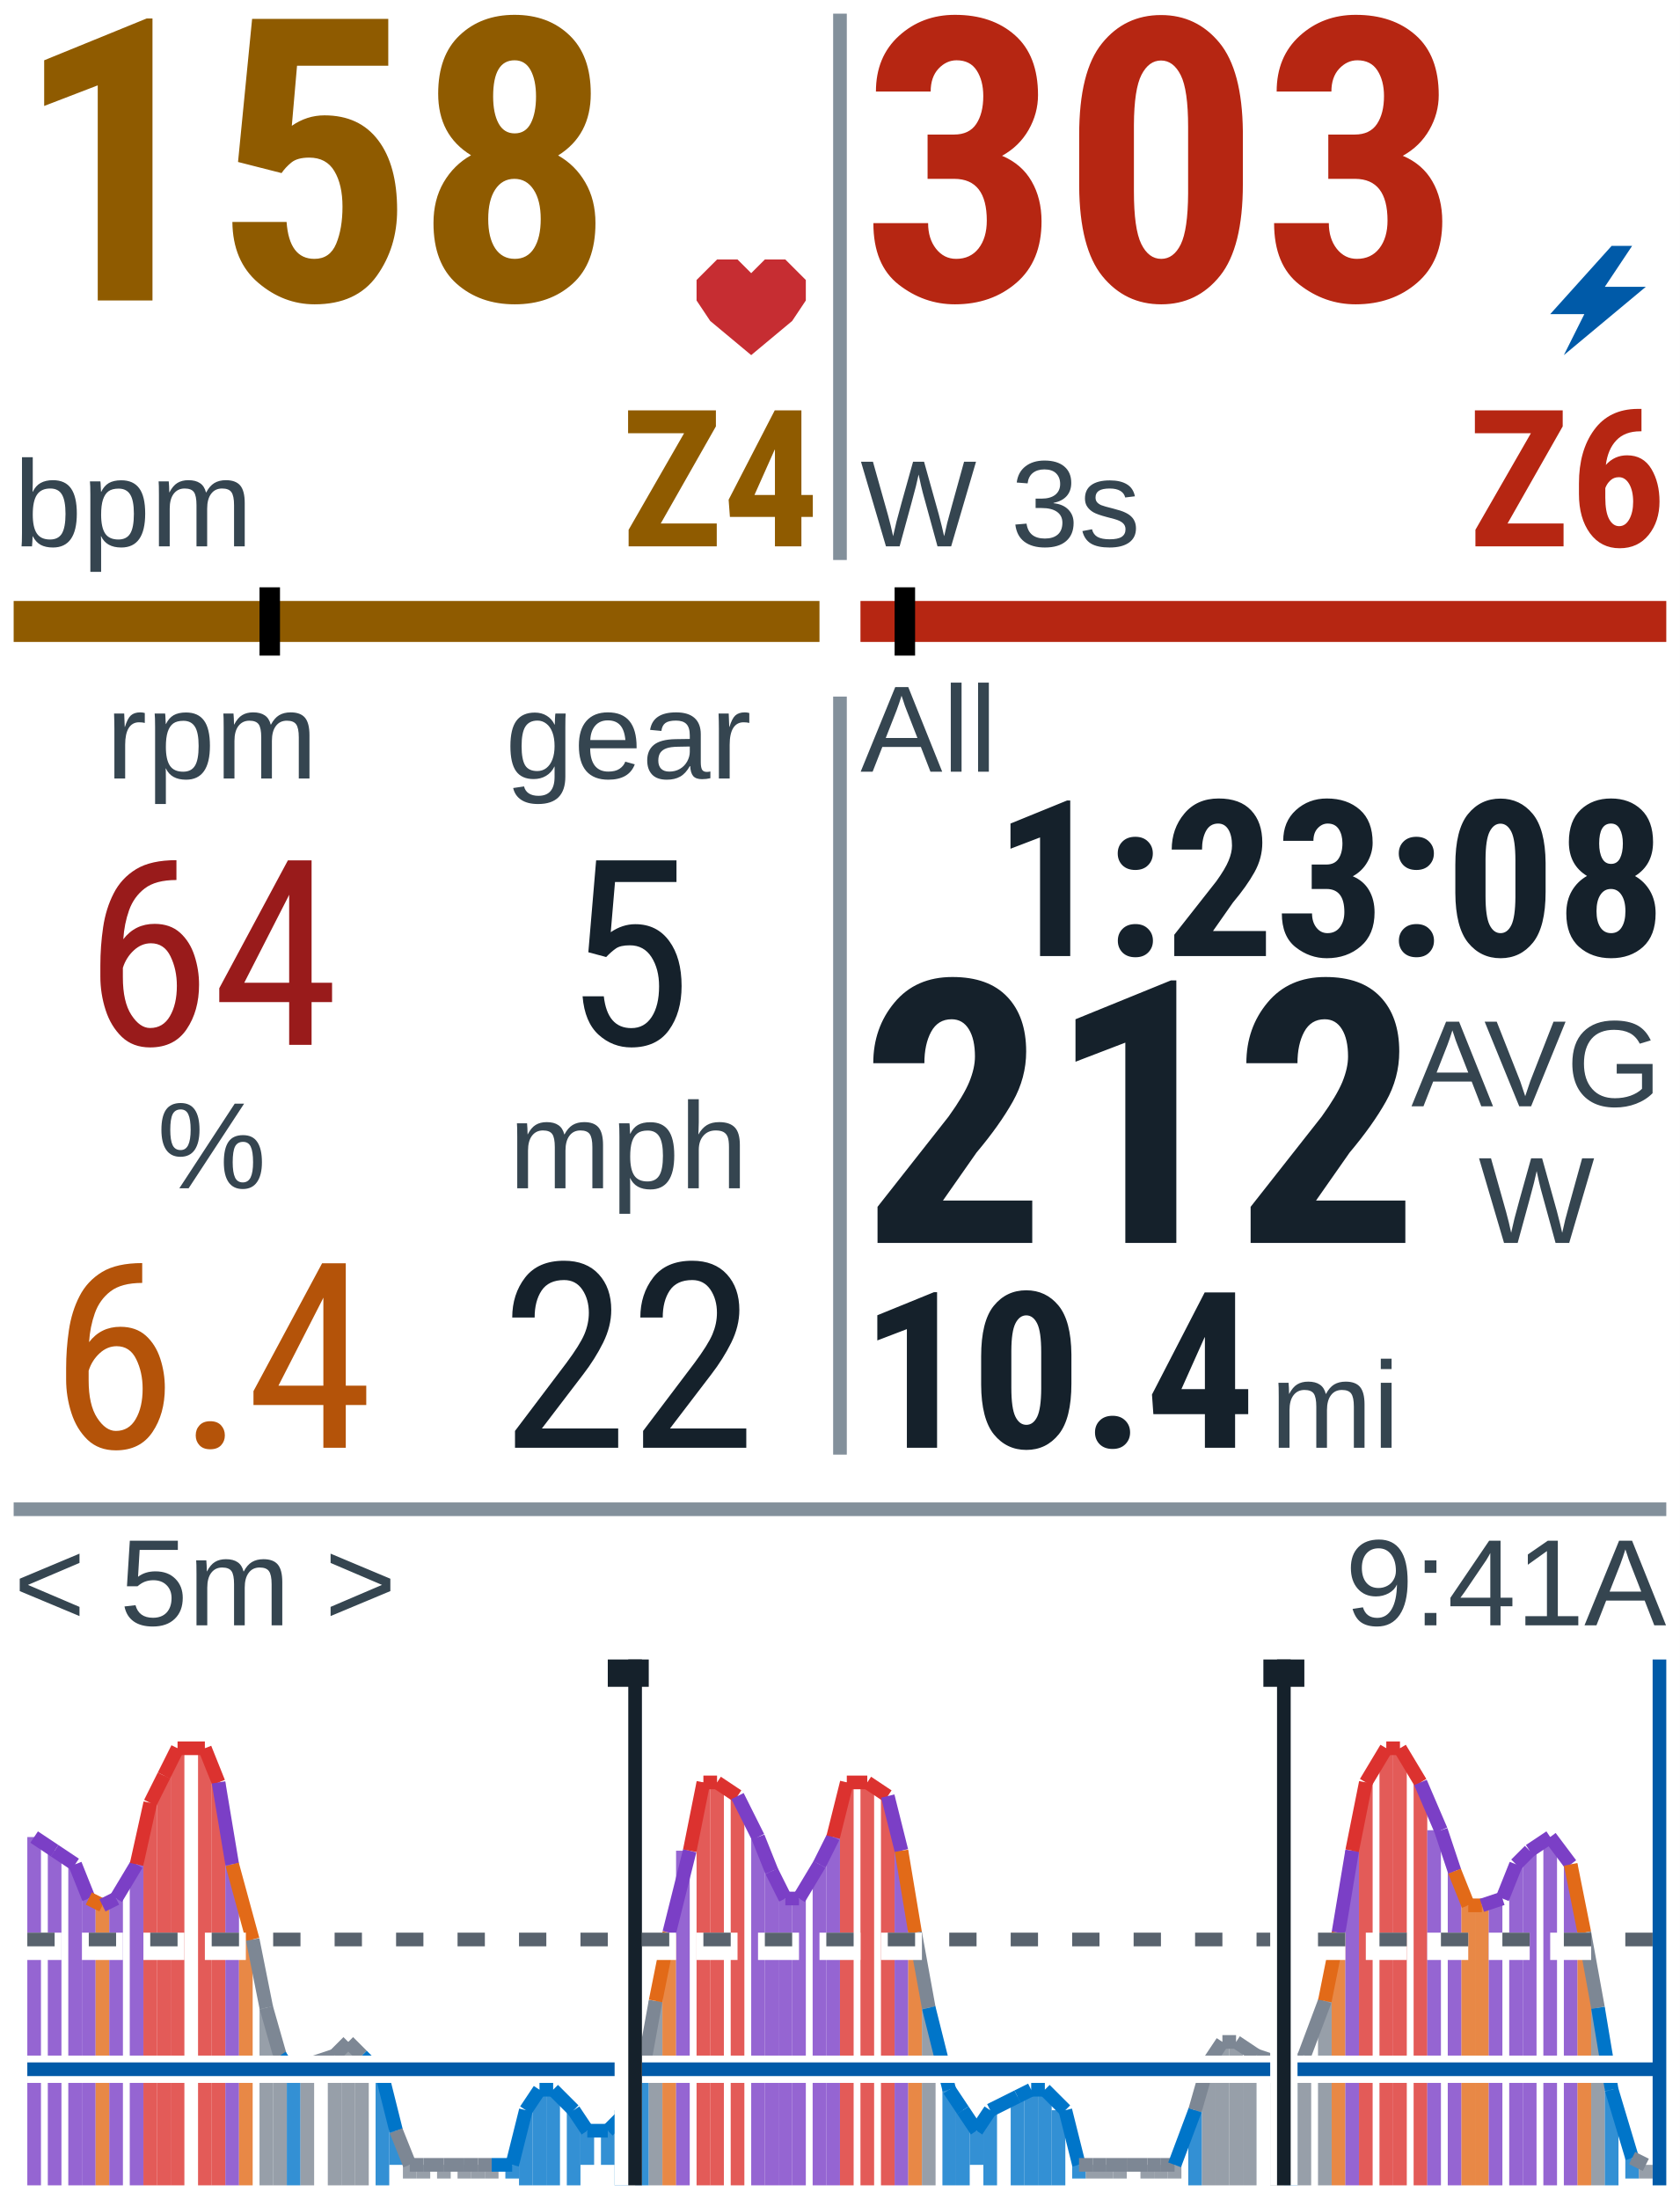
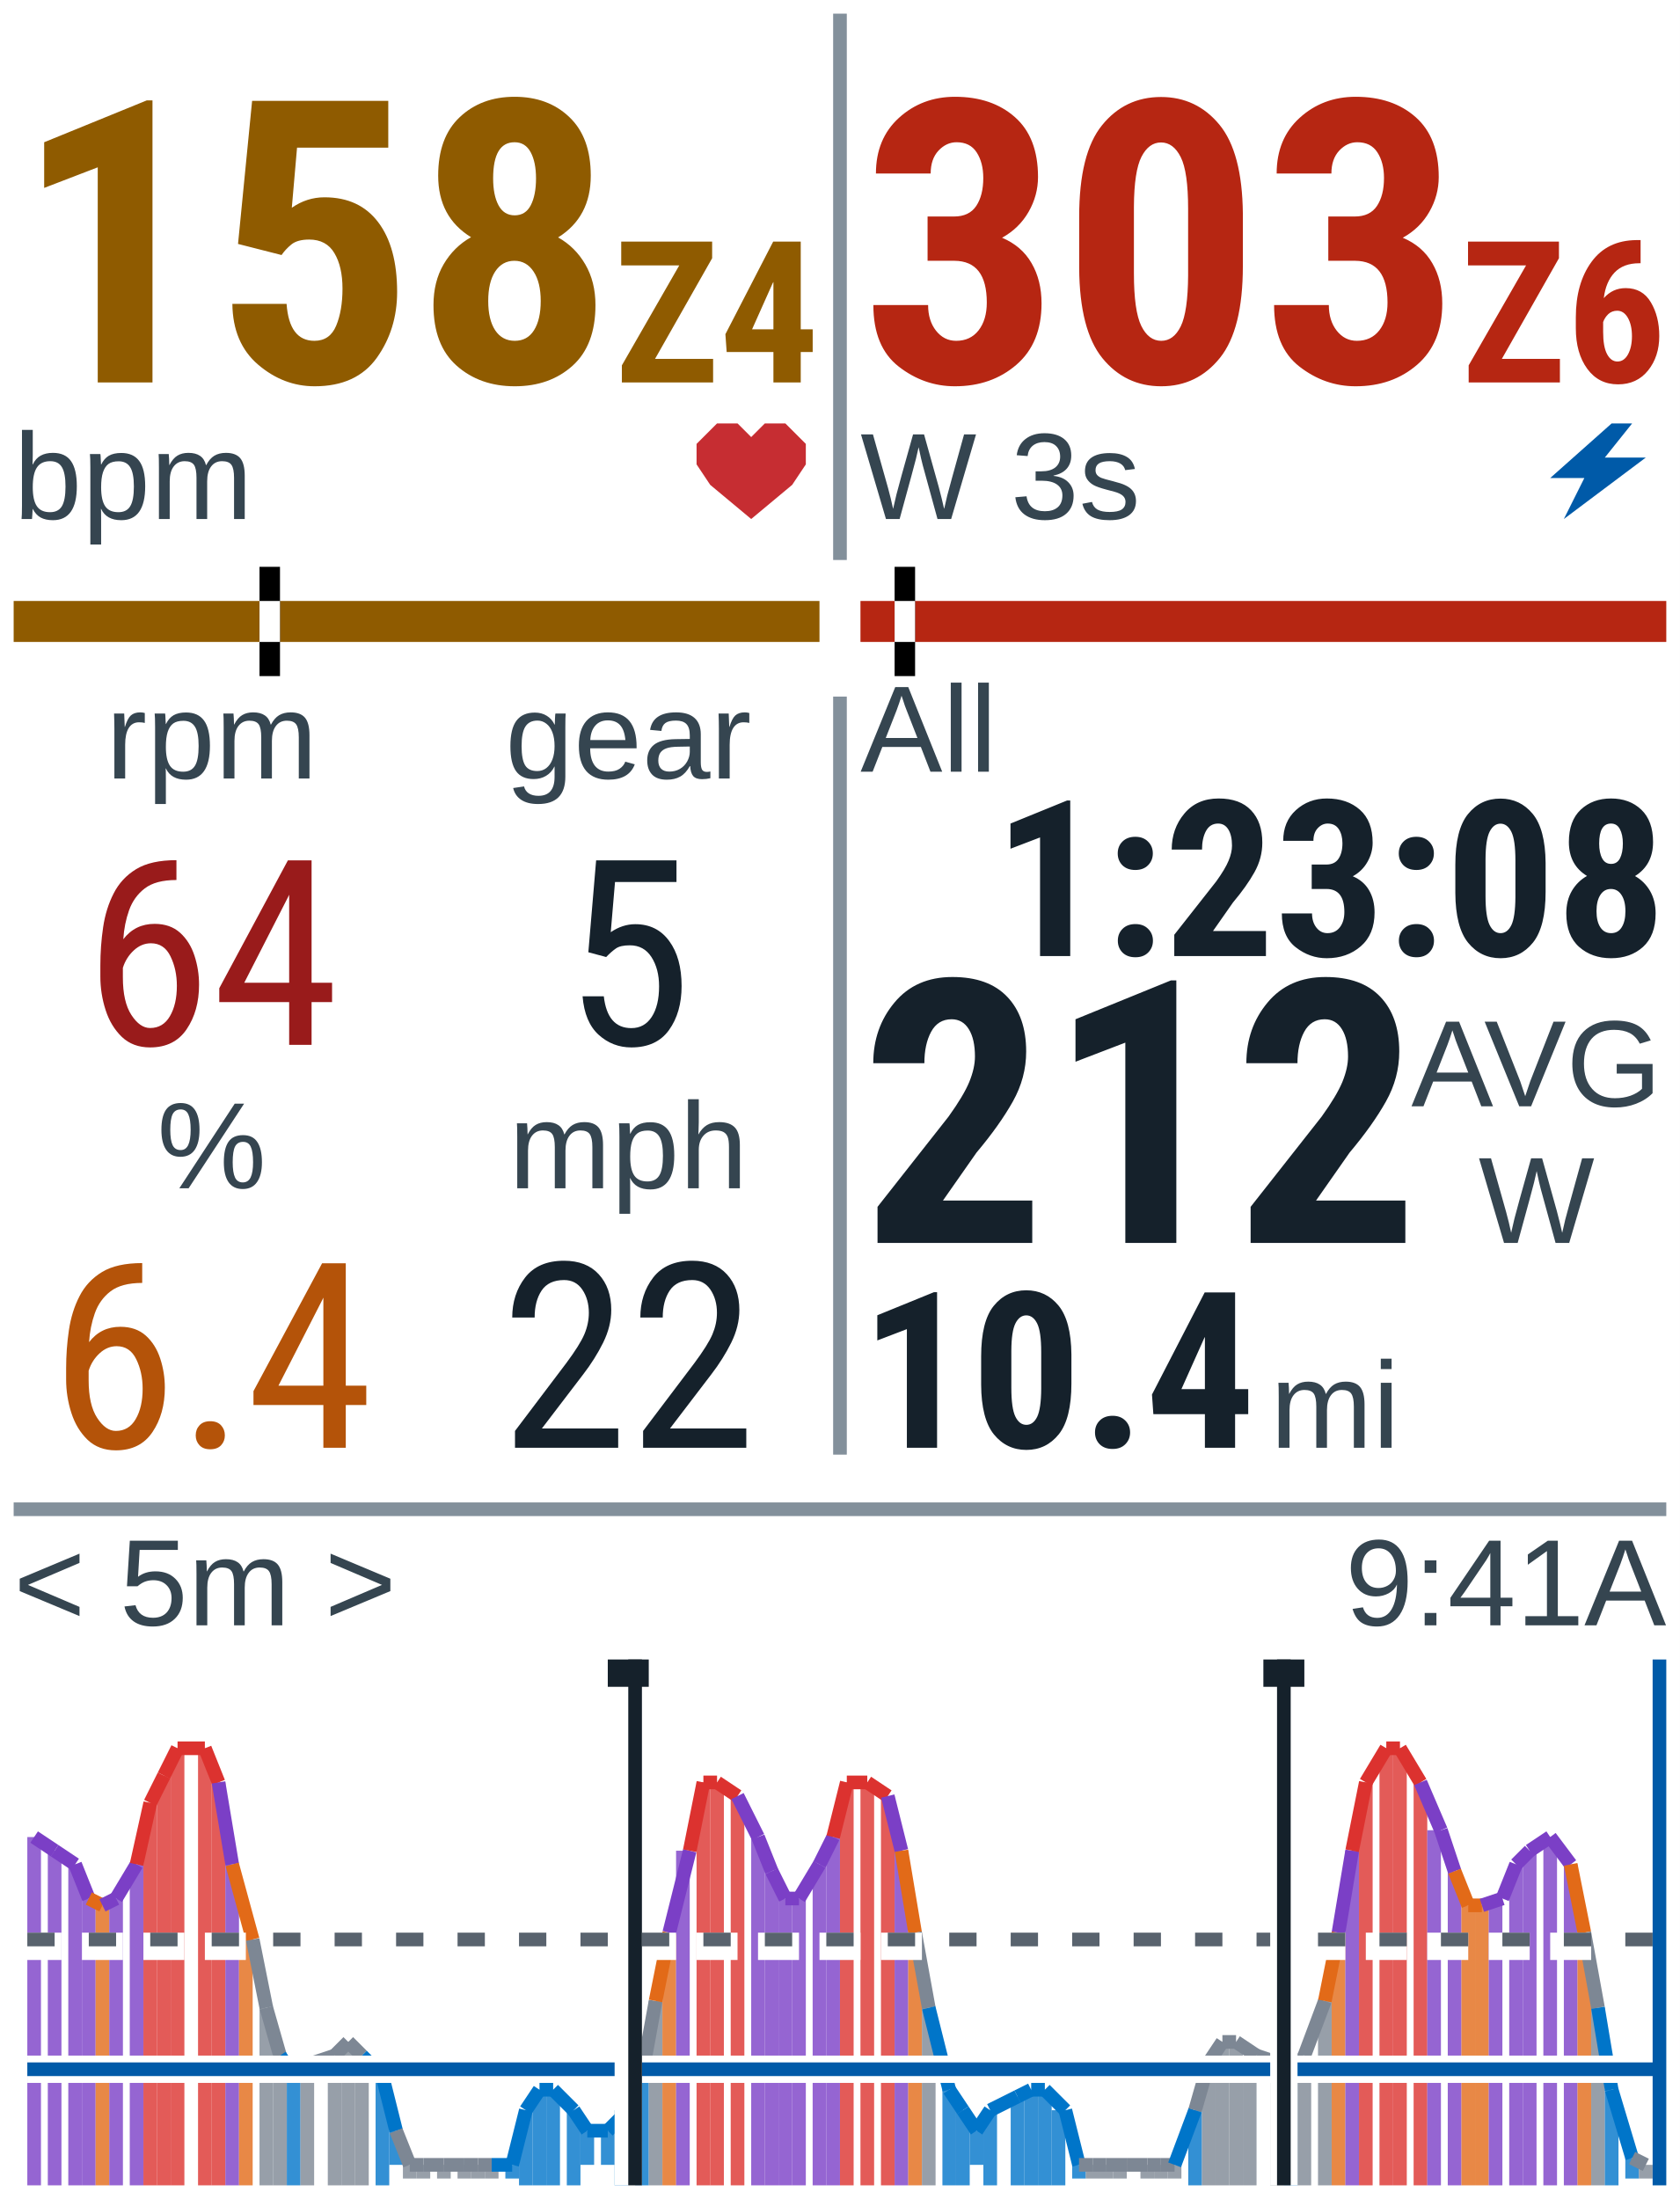
<svg xmlns="http://www.w3.org/2000/svg" width="246" height="322" viewBox="0 0 246 322" shape-rendering="geometricPrecision" text-rendering="geometricPrecision" role="img" aria-labelledby="title desc">
  <rect width="246" height="322" fill="white" />
  <rect x="122" y="2" width="2" height="80" fill="#83909B" />
-   <text x="2" y="44" font-family="'Roboto Condensed', Arial, sans-serif" font-size="58" font-weight="bold" text-anchor="start" fill="#8F5B00">158</text>
-   <text x="2" y="80" font-family="'DejaVu Sans Medium Condensed B', Arial, sans-serif" font-size="18" font-weight="normal" text-anchor="start" fill="#354550">bpm</text>
-   <text x="120" y="80" font-family="'Roboto Condensed', Arial, sans-serif" font-size="28" font-weight="bold" text-anchor="end" fill="#8F5B00">Z4</text>
+   <text x="2" y="56" font-family="'Roboto Condensed', Arial, sans-serif" font-size="58" font-weight="bold" text-anchor="start" fill="#8F5B00">158</text>
+   <text x="2" y="76" font-family="'DejaVu Sans Medium Condensed B', Arial, sans-serif" font-size="18" font-weight="normal" text-anchor="start" fill="#354550">bpm</text>
+   <text x="120" y="56" font-family="'Roboto Condensed', Arial, sans-serif" font-size="29" font-weight="bold" text-anchor="end" fill="#8F5B00">Z4</text>
  <rect x="2" y="88" width="118" height="6" fill="#8F5B00" />
-   <rect x="38" y="86" width="3" height="10" fill="#000000" id="heart-zone-position" />
-   <text x="126" y="44" font-family="'Roboto Condensed', Arial, sans-serif" font-size="58" font-weight="bold" text-anchor="start" fill="#B62612" data-power-group="z6-z7" id="live-power-value">303</text>
-   <text x="126" y="80" font-family="'DejaVu Sans Medium Condensed B', Arial, sans-serif" font-size="18" font-weight="normal" text-anchor="start" fill="#354550" data-metric="live-power-average-window-label" id="live-power-unit">W 3s</text>
-   <text x="244" y="80" font-family="'Roboto Condensed', Arial, sans-serif" font-size="28" font-weight="bold" text-anchor="end" fill="#B62612" data-power-group="z6-z7" id="live-power-zone">Z6</text>
+   <rect x="38" y="83" width="3" height="16" fill="#000000" id="heart-zone-position" />
+   <rect x="38" y="88" width="3" height="6" fill="white" id="heart-zone-position-inverse" />
+   <text x="126" y="56" font-family="'Roboto Condensed', Arial, sans-serif" font-size="58" font-weight="bold" text-anchor="start" fill="#B62612" data-power-group="z6-z7" id="live-power-value">303</text>
+   <text x="126" y="76" font-family="'DejaVu Sans Medium Condensed B', Arial, sans-serif" font-size="18" font-weight="normal" text-anchor="start" fill="#354550" data-metric="live-power-average-window-label" id="live-power-unit">W 3s</text>
+   <text x="244" y="56" font-family="'Roboto Condensed', Arial, sans-serif" font-size="29" font-weight="bold" text-anchor="end" fill="#B62612" data-power-group="z6-z7" id="live-power-zone">Z6</text>
  <rect x="126" y="88" width="118" height="6" fill="#B62612" data-power-group="z6-z7" id="live-power-bar" />
-   <rect x="131" y="86" width="3" height="10" fill="#000000" id="power-zone-position" />
+   <rect x="131" y="83" width="3" height="16" fill="#000000" id="power-zone-position" />
+   <rect x="131" y="88" width="3" height="6" fill="white" id="power-zone-position-inverse" />
  <text x="31" y="153" font-family="'Roboto Condensed', Arial, sans-serif" font-size="38" font-weight="400" text-anchor="middle" fill="#991B1B" data-metric="current-cadence" data-color-rule="lt70-deep-red;gt100-deep-purple;otherwise-neutral">64</text>
  <rect x="122" y="102" width="2" height="111" fill="#83909B" />
  <text x="126" y="113" font-family="'DejaVu Sans Medium Condensed B', Arial, sans-serif" font-size="18" font-weight="normal" text-anchor="start" fill="#354550" id="stats-title">All</text>
  <text x="244" y="140" font-family="'Roboto Condensed', Arial, sans-serif" font-size="32" font-weight="bold" text-anchor="end" fill="#15212B" id="stats-time">1:23:08</text>
  <text x="126" y="182" font-family="'Roboto Condensed', Arial, sans-serif" font-size="54" font-weight="bold" text-anchor="start" fill="#15212B" data-metric="current-lap-average-power" id="stats-power">212</text>
  <rect x="2" y="220" width="242" height="2" fill="#83909B" />
-   <polygon points="110,40 108,38 105,38 102,41 102,44 104,47 110,52 116,47 118,44 118,41 115,38 112,38" fill="#C62D32" />
-   <polygon points="236,36 227,46 232,46 229,52 241,42 235,42 239,36" fill="#005AA8" />
+   <polygon points="110,64 108,62 105,62 102,65 102,68 104,71 110,76 116,71 118,68 118,65 115,62 112,62" fill="#C62D32" />
+   <polygon points="236,62 227,70 232,70 229,76 241,67 235,67 239,62" fill="#005AA8" />
  <text x="92" y="153" font-family="'Roboto Condensed', Arial, sans-serif" font-size="38" font-weight="400" text-anchor="middle" fill="#15212B" data-metric="rear-gear-index">5</text>
  <text x="92" y="174" font-size="18" font-family="'DejaVu Sans Medium Condensed B', Arial, sans-serif" text-anchor="middle" fill="#354550" font-weight="normal">mph</text>
  <text x="92" y="212" font-size="38" font-family="'Roboto Condensed', Arial, sans-serif" text-anchor="middle" fill="#15212B" font-weight="400" data-metric="current-speed-mph">22</text>
  <text x="126" y="212" font-family="'Roboto Condensed', Arial, sans-serif" font-size="32" text-anchor="start" fill="#15212B" font-weight="bold" data-metric="current-lap-distance" id="stats-distance">10.4</text>
  <text x="232" y="238" font-family="'DejaVu Sans Medium Condensed B', Arial, sans-serif" font-size="18" text-anchor="end" fill="#354550" data-metric="local-clock" font-weight="normal">9:41</text>
  <text x="31" y="212" font-family="'Roboto Condensed', Arial, sans-serif" font-size="38" text-anchor="middle" fill="#B45309" data-metric="current-estimated-grade" font-weight="400" data-color-rule="gt15-deep-purple;gt10-deep-red;gt5-orange;otherwise-neutral">6.4</text>
  <text x="2" y="238" font-family="'DejaVu Sans Medium Condensed B', Arial, sans-serif" font-size="18" text-anchor="start" fill="#354550" data-metric="history-window" font-weight="normal" id="chart-range">&lt; 5m &gt;</text>
  <text x="244" y="238" font-family="'DejaVu Sans Medium Condensed B', Arial, sans-serif" font-size="18" text-anchor="end" fill="#354550" data-metric="clock-half-day" data-am-label="A" data-pm-label="B" font-weight="normal">A</text>
  <text x="225" y="162" font-family="'DejaVu Sans Medium Condensed B', Arial, sans-serif" font-size="18" text-anchor="middle" fill="#354550" font-weight="normal">AVG</text>
  <text x="225" y="182" font-family="'DejaVu Sans Medium Condensed B', Arial, sans-serif" font-size="18" text-anchor="middle" fill="#354550" font-weight="normal">W</text>
  <text x="31" y="114" font-family="'DejaVu Sans Medium Condensed B', Arial, sans-serif" font-size="18" text-anchor="middle" fill="#354550" font-weight="normal">rpm</text>
  <text x="92" y="114" font-family="'DejaVu Sans Medium Condensed B', Arial, sans-serif" font-size="18" text-anchor="middle" fill="#354550" font-weight="normal">gear</text>
  <text x="31" y="174" font-family="'DejaVu Sans Medium Condensed B', Arial, sans-serif" font-size="18" text-anchor="middle" fill="#354550" font-weight="normal">%</text>
  <rect x="4" y="269" width="2" height="51" fill="#7B3FC6" fill-opacity="0.80" data-zone="Z5" data-display-group="z5" data-watts="293.568" />
  <rect x="7" y="271" width="2" height="49" fill="#7B3FC6" fill-opacity="0.80" data-zone="Z5" data-display-group="z5" data-watts="290.336" />
  <polyline points="5,269 8,271" fill="none" stroke="#7B3FC6" stroke-width="2" stroke-opacity="1" data-zone="Z5" data-display-group="z5" />
  <rect x="10" y="273" width="2" height="47" fill="#7B3FC6" fill-opacity="0.80" data-zone="Z5" data-display-group="z5" data-watts="278.505" />
  <polyline points="8,271 11,273" fill="none" stroke="#7B3FC6" stroke-width="2" stroke-opacity="1" data-zone="Z5" data-display-group="z5" />
  <rect x="12" y="278" width="2" height="42" fill="#7B3FC6" fill-opacity="0.80" data-zone="Z5" data-display-group="z5" data-watts="265.717" />
  <polyline points="11,273 13,278" fill="none" stroke="#7B3FC6" stroke-width="2" stroke-opacity="1" data-zone="Z5" data-display-group="z5" />
  <rect x="14" y="279" width="2" height="41" fill="#E26A18" fill-opacity="0.80" data-zone="Z4" data-display-group="threshold" data-watts="259.378" />
  <polyline points="13,278 15,279" fill="none" stroke="#E26A18" stroke-width="2" stroke-opacity="1" data-zone="Z4" data-display-group="threshold" />
  <rect x="16" y="278" width="2" height="42" fill="#7B3FC6" fill-opacity="0.80" data-zone="Z5" data-display-group="z5" data-watts="263.996" />
  <polyline points="15,279 17,278" fill="none" stroke="#7B3FC6" stroke-width="2" stroke-opacity="1" data-zone="Z5" data-display-group="z5" />
  <rect x="19" y="273" width="2" height="47" fill="#7B3FC6" fill-opacity="0.80" data-zone="Z5" data-display-group="z5" data-watts="279.550" />
  <polyline points="17,278 20,273" fill="none" stroke="#7B3FC6" stroke-width="2" stroke-opacity="1" data-zone="Z5" data-display-group="z5" />
  <rect x="21" y="264" width="2" height="56" fill="#DC322F" fill-opacity="0.80" data-zone="Z6" data-display-group="z6-z7" data-watts="301.458" />
  <polyline points="20,273 22,264" fill="none" stroke="#DC322F" stroke-width="2" stroke-opacity="1" data-zone="Z6" data-display-group="z6-z7" />
  <rect x="23" y="260" width="2" height="60" fill="#DC322F" fill-opacity="0.80" data-zone="Z6" data-display-group="z6-z7" data-watts="322.154" />
  <polyline points="22,264 24,260" fill="none" stroke="#DC322F" stroke-width="2" stroke-opacity="1" data-zone="Z6" data-display-group="z6-z7" />
  <rect x="25" y="256" width="2" height="64" fill="#DC322F" fill-opacity="0.80" data-zone="Z6" data-display-group="z6-z7" data-watts="333.732" />
  <polyline points="24,260 26,256" fill="none" stroke="#DC322F" stroke-width="2" stroke-opacity="1" data-zone="Z6" data-display-group="z6-z7" />
  <rect x="29" y="256" width="2" height="64" fill="#DC322F" fill-opacity="0.80" data-zone="Z6" data-display-group="z6-z7" data-watts="330.724" />
  <polyline points="26,256 30,256" fill="none" stroke="#DC322F" stroke-width="2" stroke-opacity="1" data-zone="Z6" data-display-group="z6-z7" />
  <rect x="31" y="261" width="2" height="59" fill="#DC322F" fill-opacity="0.80" data-zone="Z6" data-display-group="z6-z7" data-watts="312.043" />
  <polyline points="30,256 32,261" fill="none" stroke="#DC322F" stroke-width="2" stroke-opacity="1" data-zone="Z6" data-display-group="z6-z7" />
  <rect x="33" y="273" width="2" height="47" fill="#7B3FC6" fill-opacity="0.80" data-zone="Z5" data-display-group="z5" data-watts="281.419" />
  <polyline points="32,261 34,273" fill="none" stroke="#7B3FC6" stroke-width="2" stroke-opacity="1" data-zone="Z5" data-display-group="z5" />
  <rect x="35" y="284" width="2" height="36" fill="#E26A18" fill-opacity="0.80" data-zone="Z4" data-display-group="threshold" data-watts="246.164" />
  <polyline points="34,273 37,284" fill="none" stroke="#E26A18" stroke-width="2" stroke-opacity="1" data-zone="Z4" data-display-group="threshold" />
  <rect x="38" y="294" width="2" height="26" fill="#7D8794" fill-opacity="0.80" data-zone="Z3" data-display-group="neutral" data-watts="214.702" />
  <polyline points="37,284 39,294" fill="none" stroke="#7D8794" stroke-width="2" stroke-opacity="1" data-zone="Z3" data-display-group="neutral" />
  <rect x="40" y="301" width="2" height="19" fill="#7D8794" fill-opacity="0.80" data-zone="Z3" data-display-group="neutral" data-watts="193.724" />
  <polyline points="39,294 41,301" fill="none" stroke="#7D8794" stroke-width="2" stroke-opacity="1" data-zone="Z3" data-display-group="neutral" />
  <rect x="42" y="304" width="2" height="16" fill="#0075C9" fill-opacity="0.80" data-zone="Z2" data-display-group="endurance" data-watts="185.957" />
  <polyline points="41,301 43,304" fill="none" stroke="#0075C9" stroke-width="2" stroke-opacity="1" data-zone="Z2" data-display-group="endurance" />
  <rect x="44" y="302" width="2" height="18" fill="#7D8794" fill-opacity="0.80" data-zone="Z3" data-display-group="neutral" data-watts="189.324" />
  <polyline points="43,304 46,302" fill="none" stroke="#7D8794" stroke-width="2" stroke-opacity="1" data-zone="Z3" data-display-group="neutral" />
  <rect x="48" y="301" width="2" height="19" fill="#7D8794" fill-opacity="0.80" data-zone="Z3" data-display-group="neutral" data-watts="197.793" />
  <polyline points="46,302 49,301" fill="none" stroke="#7D8794" stroke-width="2" stroke-opacity="1" data-zone="Z3" data-display-group="neutral" />
  <rect x="50" y="299" width="2" height="21" fill="#7D8794" fill-opacity="0.80" data-zone="Z3" data-display-group="neutral" data-watts="203.601" />
  <polyline points="49,301 51,299" fill="none" stroke="#7D8794" stroke-width="2" stroke-opacity="1" data-zone="Z3" data-display-group="neutral" />
  <rect x="52" y="301" width="2" height="19" fill="#7D8794" fill-opacity="0.80" data-zone="Z3" data-display-group="neutral" data-watts="200.087" />
  <polyline points="51,299 53,301" fill="none" stroke="#7D8794" stroke-width="2" stroke-opacity="1" data-zone="Z3" data-display-group="neutral" />
  <rect x="55" y="304" width="2" height="16" fill="#0075C9" fill-opacity="0.80" data-zone="Z2" data-display-group="endurance" data-watts="184.135" />
  <polyline points="53,301 56,304" fill="none" stroke="#0075C9" stroke-width="2" stroke-opacity="1" data-zone="Z2" data-display-group="endurance" />
  <rect x="57" y="312" width="2" height="5" fill="#0075C9" fill-opacity="0.80" data-zone="Z2" data-display-group="endurance" data-watts="157.368" />
  <polyline points="56,304 58,312" fill="none" stroke="#0075C9" stroke-width="2" stroke-opacity="1" data-zone="Z2" data-display-group="endurance" />
  <rect x="59" y="317" width="2" height="2" fill="#7D8794" fill-opacity="0.80" data-zone="Z1" data-display-group="neutral" data-watts="125.681" data-clipped="below-minimum" />
  <polyline points="58,312 60,317" fill="none" stroke="#7D8794" stroke-width="2" stroke-opacity="1" data-zone="Z1" data-display-group="neutral" />
  <rect x="61" y="317" width="2" height="2" fill="#7D8794" fill-opacity="0.80" data-zone="Z1" data-display-group="neutral" data-watts="97.270" data-clipped="below-minimum" />
  <polyline points="60,317 62,317" fill="none" stroke="#7D8794" stroke-width="2" stroke-opacity="1" data-zone="Z1" data-display-group="neutral" />
  <rect x="64" y="317" width="2" height="2" fill="#7D8794" fill-opacity="0.80" data-zone="Z1" data-display-group="neutral" data-watts="79.834" data-clipped="below-minimum" />
  <polyline points="62,317 65,317" fill="none" stroke="#7D8794" stroke-width="2" stroke-opacity="1" data-zone="Z1" data-display-group="neutral" />
  <rect x="67" y="317" width="2" height="2" fill="#7D8794" fill-opacity="0.80" data-zone="Z1" data-display-group="neutral" data-watts="77.948" data-clipped="below-minimum" />
  <polyline points="65,317 68,317" fill="none" stroke="#7D8794" stroke-width="2" stroke-opacity="1" data-zone="Z1" data-display-group="neutral" />
  <rect x="69" y="317" width="2" height="2" fill="#7D8794" fill-opacity="0.80" data-zone="Z1" data-display-group="neutral" data-watts="91.498" data-clipped="below-minimum" />
  <polyline points="68,317 70,317" fill="none" stroke="#7D8794" stroke-width="2" stroke-opacity="1" data-zone="Z1" data-display-group="neutral" />
  <rect x="71" y="317" width="2" height="2" fill="#7D8794" fill-opacity="0.80" data-zone="Z1" data-display-group="neutral" data-watts="115.741" data-clipped="below-minimum" />
  <polyline points="70,317 72,317" fill="none" stroke="#7D8794" stroke-width="2" stroke-opacity="1" data-zone="Z1" data-display-group="neutral" />
  <rect x="74" y="317" width="2" height="2" fill="#0075C9" fill-opacity="0.80" data-zone="Z2" data-display-group="endurance" data-watts="142.963" />
  <polyline points="72,317 75,317" fill="none" stroke="#0075C9" stroke-width="2" stroke-opacity="1" data-zone="Z2" data-display-group="endurance" />
  <rect x="76" y="309" width="2" height="11" fill="#0075C9" fill-opacity="0.80" data-zone="Z2" data-display-group="endurance" data-watts="165.156" />
  <polyline points="75,317 77,309" fill="none" stroke="#0075C9" stroke-width="2" stroke-opacity="1" data-zone="Z2" data-display-group="endurance" />
  <rect x="78" y="306" width="2" height="14" fill="#0075C9" fill-opacity="0.80" data-zone="Z2" data-display-group="endurance" data-watts="176.773" />
  <polyline points="77,309 79,306" fill="none" stroke="#0075C9" stroke-width="2" stroke-opacity="1" data-zone="Z2" data-display-group="endurance" />
  <rect x="80" y="306" width="2" height="14" fill="#0075C9" fill-opacity="0.80" data-zone="Z2" data-display-group="endurance" data-watts="176.617" />
  <polyline points="79,306 81,306" fill="none" stroke="#0075C9" stroke-width="2" stroke-opacity="1" data-zone="Z2" data-display-group="endurance" />
  <rect x="83" y="309" width="2" height="11" fill="#0075C9" fill-opacity="0.80" data-zone="Z2" data-display-group="endurance" data-watts="168.185" />
  <polyline points="81,306 84,309" fill="none" stroke="#0075C9" stroke-width="2" stroke-opacity="1" data-zone="Z2" data-display-group="endurance" />
  <rect x="85" y="312" width="2" height="5" fill="#0075C9" fill-opacity="0.80" data-zone="Z2" data-display-group="endurance" data-watts="158.361" />
  <polyline points="84,309 86,312" fill="none" stroke="#0075C9" stroke-width="2" stroke-opacity="1" data-zone="Z2" data-display-group="endurance" />
  <rect x="88" y="312" width="2" height="5" fill="#0075C9" fill-opacity="0.80" data-zone="Z2" data-display-group="endurance" data-watts="154.912" />
  <polyline points="86,312 89,312" fill="none" stroke="#0075C9" stroke-width="2" stroke-opacity="1" data-zone="Z2" data-display-group="endurance" />
  <rect x="90" y="309" width="2" height="11" fill="#0075C9" fill-opacity="0.80" data-zone="Z2" data-display-group="endurance" data-watts="163.670" />
  <polyline points="89,312 92,309" fill="none" stroke="#0075C9" stroke-width="2" stroke-opacity="1" data-zone="Z2" data-display-group="endurance" />
  <rect x="93" y="304" width="2" height="16" fill="#0075C9" fill-opacity="0.80" data-zone="Z2" data-display-group="endurance" data-watts="186.377" />
  <rect x="95" y="293" width="2" height="27" fill="#7D8794" fill-opacity="0.80" data-zone="Z3" data-display-group="neutral" data-watts="219.958" />
  <polyline points="94,304 96,293" fill="none" stroke="#7D8794" stroke-width="2" stroke-opacity="1" data-zone="Z3" data-display-group="neutral" />
  <rect x="97" y="283" width="2" height="37" fill="#E26A18" fill-opacity="0.80" data-zone="Z4" data-display-group="threshold" data-watts="257.473" />
  <polyline points="96,293 98,283" fill="none" stroke="#E26A18" stroke-width="2" stroke-opacity="1" data-zone="Z4" data-display-group="threshold" />
  <rect x="99" y="271" width="2" height="49" fill="#7B3FC6" fill-opacity="0.80" data-zone="Z5" data-display-group="z5" data-watts="290.426" />
  <polyline points="98,283 101,271" fill="none" stroke="#7B3FC6" stroke-width="2" stroke-opacity="1" data-zone="Z5" data-display-group="z5" />
  <rect x="102" y="261" width="2" height="59" fill="#DC322F" fill-opacity="0.80" data-zone="Z6" data-display-group="z6-z7" data-watts="311.613" />
  <polyline points="101,271 103,261" fill="none" stroke="#DC322F" stroke-width="2" stroke-opacity="1" data-zone="Z6" data-display-group="z6-z7" />
  <rect x="104" y="261" width="2" height="59" fill="#DC322F" fill-opacity="0.80" data-zone="Z6" data-display-group="z6-z7" data-watts="317.535" />
  <polyline points="103,261 105,261" fill="none" stroke="#DC322F" stroke-width="2" stroke-opacity="1" data-zone="Z6" data-display-group="z6-z7" />
  <rect x="107" y="263" width="2" height="57" fill="#DC322F" fill-opacity="0.80" data-zone="Z6" data-display-group="z6-z7" data-watts="309.522" />
  <polyline points="105,261 108,263" fill="none" stroke="#DC322F" stroke-width="2" stroke-opacity="1" data-zone="Z6" data-display-group="z6-z7" />
  <rect x="110" y="269" width="2" height="51" fill="#7B3FC6" fill-opacity="0.80" data-zone="Z5" data-display-group="z5" data-watts="293.184" />
  <polyline points="108,263 111,269" fill="none" stroke="#7B3FC6" stroke-width="2" stroke-opacity="1" data-zone="Z5" data-display-group="z5" />
  <rect x="112" y="274" width="2" height="46" fill="#7B3FC6" fill-opacity="0.80" data-zone="Z5" data-display-group="z5" data-watts="276.382" />
  <polyline points="111,269 113,274" fill="none" stroke="#7B3FC6" stroke-width="2" stroke-opacity="1" data-zone="Z5" data-display-group="z5" />
  <rect x="114" y="278" width="2" height="42" fill="#7B3FC6" fill-opacity="0.80" data-zone="Z5" data-display-group="z5" data-watts="266.426" />
  <polyline points="113,274 115,278" fill="none" stroke="#7B3FC6" stroke-width="2" stroke-opacity="1" data-zone="Z5" data-display-group="z5" />
  <rect x="116" y="278" width="2" height="42" fill="#7B3FC6" fill-opacity="0.80" data-zone="Z5" data-display-group="z5" data-watts="267.490" />
  <polyline points="115,278 117,278" fill="none" stroke="#7B3FC6" stroke-width="2" stroke-opacity="1" data-zone="Z5" data-display-group="z5" />
  <rect x="119" y="273" width="2" height="47" fill="#7B3FC6" fill-opacity="0.80" data-zone="Z5" data-display-group="z5" data-watts="279.130" />
  <polyline points="117,278 120,273" fill="none" stroke="#7B3FC6" stroke-width="2" stroke-opacity="1" data-zone="Z5" data-display-group="z5" />
  <rect x="121" y="269" width="2" height="51" fill="#7B3FC6" fill-opacity="0.80" data-zone="Z5" data-display-group="z5" data-watts="296.449" />
  <polyline points="120,273 122,269" fill="none" stroke="#7B3FC6" stroke-width="2" stroke-opacity="1" data-zone="Z5" data-display-group="z5" />
  <rect x="123" y="261" width="2" height="59" fill="#DC322F" fill-opacity="0.80" data-zone="Z6" data-display-group="z6-z7" data-watts="311.820" />
  <polyline points="122,269 124,261" fill="none" stroke="#DC322F" stroke-width="2" stroke-opacity="1" data-zone="Z6" data-display-group="z6-z7" />
  <rect x="126" y="261" width="2" height="59" fill="#DC322F" fill-opacity="0.80" data-zone="Z6" data-display-group="z6-z7" data-watts="317.598" />
  <polyline points="124,261 127,261" fill="none" stroke="#DC322F" stroke-width="2" stroke-opacity="1" data-zone="Z6" data-display-group="z6-z7" />
  <rect x="129" y="263" width="2" height="57" fill="#DC322F" fill-opacity="0.80" data-zone="Z6" data-display-group="z6-z7" data-watts="308.838" />
  <polyline points="127,261 130,263" fill="none" stroke="#DC322F" stroke-width="2" stroke-opacity="1" data-zone="Z6" data-display-group="z6-z7" />
  <rect x="131" y="271" width="2" height="49" fill="#7B3FC6" fill-opacity="0.80" data-zone="Z5" data-display-group="z5" data-watts="285.104" />
  <polyline points="130,263 132,271" fill="none" stroke="#7B3FC6" stroke-width="2" stroke-opacity="1" data-zone="Z5" data-display-group="z5" />
  <rect x="133" y="283" width="2" height="37" fill="#E26A18" fill-opacity="0.80" data-zone="Z4" data-display-group="threshold" data-watts="250.703" />
  <polyline points="132,271 134,283" fill="none" stroke="#E26A18" stroke-width="2" stroke-opacity="1" data-zone="Z4" data-display-group="threshold" />
  <rect x="135" y="294" width="2" height="26" fill="#7D8794" fill-opacity="0.80" data-zone="Z3" data-display-group="neutral" data-watts="213.280" />
  <polyline points="134,283 136,294" fill="none" stroke="#7D8794" stroke-width="2" stroke-opacity="1" data-zone="Z3" data-display-group="neutral" />
  <rect x="138" y="306" width="2" height="14" fill="#0075C9" fill-opacity="0.80" data-zone="Z2" data-display-group="endurance" data-watts="181.259" />
  <polyline points="136,294 139,306" fill="none" stroke="#0075C9" stroke-width="2" stroke-opacity="1" data-zone="Z2" data-display-group="endurance" />
  <rect x="140" y="309" width="2" height="11" fill="#0075C9" fill-opacity="0.80" data-zone="Z2" data-display-group="endurance" data-watts="161.012" />
  <polyline points="139,306 141,309" fill="none" stroke="#0075C9" stroke-width="2" stroke-opacity="1" data-zone="Z2" data-display-group="endurance" />
  <rect x="142" y="312" width="2" height="5" fill="#0075C9" fill-opacity="0.80" data-zone="Z2" data-display-group="endurance" data-watts="154.757" />
  <polyline points="141,309 143,312" fill="none" stroke="#0075C9" stroke-width="2" stroke-opacity="1" data-zone="Z2" data-display-group="endurance" />
  <rect x="144" y="309" width="2" height="11" fill="#0075C9" fill-opacity="0.80" data-zone="Z2" data-display-group="endurance" data-watts="159.900" />
  <polyline points="143,312 145,309" fill="none" stroke="#0075C9" stroke-width="2" stroke-opacity="1" data-zone="Z2" data-display-group="endurance" />
  <rect x="148" y="307" width="2" height="13" fill="#0075C9" fill-opacity="0.80" data-zone="Z2" data-display-group="endurance" data-watts="170.063" />
  <polyline points="145,309 149,307" fill="none" stroke="#0075C9" stroke-width="2" stroke-opacity="1" data-zone="Z2" data-display-group="endurance" />
  <rect x="150" y="306" width="2" height="14" fill="#0075C9" fill-opacity="0.80" data-zone="Z2" data-display-group="endurance" data-watts="177.424" />
  <polyline points="149,307 151,306" fill="none" stroke="#0075C9" stroke-width="2" stroke-opacity="1" data-zone="Z2" data-display-group="endurance" />
  <rect x="152" y="306" width="2" height="14" fill="#0075C9" fill-opacity="0.80" data-zone="Z2" data-display-group="endurance" data-watts="175.558" />
  <polyline points="151,306 153,306" fill="none" stroke="#0075C9" stroke-width="2" stroke-opacity="1" data-zone="Z2" data-display-group="endurance" />
  <rect x="154" y="309" width="2" height="11" fill="#0075C9" fill-opacity="0.80" data-zone="Z2" data-display-group="endurance" data-watts="161.774" />
  <polyline points="153,306 156,309" fill="none" stroke="#0075C9" stroke-width="2" stroke-opacity="1" data-zone="Z2" data-display-group="endurance" />
  <rect x="157" y="317" width="2" height="2" fill="#0075C9" fill-opacity="0.80" data-zone="Z2" data-display-group="endurance" data-watts="138.142" />
  <polyline points="156,309 158,317" fill="none" stroke="#0075C9" stroke-width="2" stroke-opacity="1" data-zone="Z2" data-display-group="endurance" />
  <rect x="159" y="317" width="2" height="2" fill="#7D8794" fill-opacity="0.80" data-zone="Z1" data-display-group="neutral" data-watts="110.836" data-clipped="below-minimum" />
  <polyline points="158,317 160,317" fill="none" stroke="#7D8794" stroke-width="2" stroke-opacity="1" data-zone="Z1" data-display-group="neutral" />
  <rect x="161" y="317" width="2" height="2" fill="#7D8794" fill-opacity="0.80" data-zone="Z1" data-display-group="neutral" data-watts="88.027" data-clipped="below-minimum" />
  <polyline points="160,317 162,317" fill="none" stroke="#7D8794" stroke-width="2" stroke-opacity="1" data-zone="Z1" data-display-group="neutral" />
  <rect x="163" y="317" width="2" height="2" fill="#7D8794" fill-opacity="0.80" data-zone="Z1" data-display-group="neutral" data-watts="77.069" data-clipped="below-minimum" />
  <polyline points="162,317 165,317" fill="none" stroke="#7D8794" stroke-width="2" stroke-opacity="1" data-zone="Z1" data-display-group="neutral" />
  <rect x="167" y="317" width="2" height="2" fill="#7D8794" fill-opacity="0.80" data-zone="Z1" data-display-group="neutral" data-watts="81.938" data-clipped="below-minimum" />
  <polyline points="165,317 168,317" fill="none" stroke="#7D8794" stroke-width="2" stroke-opacity="1" data-zone="Z1" data-display-group="neutral" />
  <rect x="169" y="317" width="2" height="2" fill="#7D8794" fill-opacity="0.80" data-zone="Z1" data-display-group="neutral" data-watts="101.845" data-clipped="below-minimum" />
  <polyline points="168,317 170,317" fill="none" stroke="#7D8794" stroke-width="2" stroke-opacity="1" data-zone="Z1" data-display-group="neutral" />
  <rect x="171" y="317" width="2" height="2" fill="#7D8794" fill-opacity="0.80" data-zone="Z1" data-display-group="neutral" data-watts="131.484" data-clipped="below-minimum" />
  <polyline points="170,317 172,317" fill="none" stroke="#7D8794" stroke-width="2" stroke-opacity="1" data-zone="Z1" data-display-group="neutral" />
  <rect x="174" y="309" width="2" height="11" fill="#0075C9" fill-opacity="0.80" data-zone="Z2" data-display-group="endurance" data-watts="162.850" />
  <polyline points="172,317 175,309" fill="none" stroke="#0075C9" stroke-width="2" stroke-opacity="1" data-zone="Z2" data-display-group="endurance" />
  <rect x="176" y="302" width="2" height="18" fill="#7D8794" fill-opacity="0.80" data-zone="Z3" data-display-group="neutral" data-watts="187.973" />
  <polyline points="175,309 177,302" fill="none" stroke="#7D8794" stroke-width="2" stroke-opacity="1" data-zone="Z3" data-display-group="neutral" />
  <rect x="178" y="299" width="2" height="21" fill="#7D8794" fill-opacity="0.80" data-zone="Z3" data-display-group="neutral" data-watts="201.628" />
  <polyline points="177,302 179,299" fill="none" stroke="#7D8794" stroke-width="2" stroke-opacity="1" data-zone="Z3" data-display-group="neutral" />
  <rect x="180" y="299" width="2" height="21" fill="#7D8794" fill-opacity="0.80" data-zone="Z3" data-display-group="neutral" data-watts="203.074" />
  <polyline points="179,299 181,299" fill="none" stroke="#7D8794" stroke-width="2" stroke-opacity="1" data-zone="Z3" data-display-group="neutral" />
  <rect x="182" y="301" width="2" height="19" fill="#7D8794" fill-opacity="0.80" data-zone="Z3" data-display-group="neutral" data-watts="196.212" />
  <polyline points="181,299 184,301" fill="none" stroke="#7D8794" stroke-width="2" stroke-opacity="1" data-zone="Z3" data-display-group="neutral" />
  <rect x="186" y="302" width="2" height="18" fill="#7D8794" fill-opacity="0.80" data-zone="Z3" data-display-group="neutral" data-watts="188.110" />
  <polyline points="184,301 187,302" fill="none" stroke="#7D8794" stroke-width="2" stroke-opacity="1" data-zone="Z3" data-display-group="neutral" />
  <rect x="188" y="304" width="2" height="16" fill="#0075C9" fill-opacity="0.80" data-zone="Z2" data-display-group="endurance" data-watts="186.422" />
  <rect x="190" y="301" width="2" height="19" fill="#7D8794" fill-opacity="0.80" data-zone="Z3" data-display-group="neutral" data-watts="196.590" />
  <polyline points="189,304 191,301" fill="none" stroke="#7D8794" stroke-width="2" stroke-opacity="1" data-zone="Z3" data-display-group="neutral" />
  <rect x="193" y="293" width="2" height="27" fill="#7D8794" fill-opacity="0.80" data-zone="Z3" data-display-group="neutral" data-watts="219.827" />
  <polyline points="191,301 194,293" fill="none" stroke="#7D8794" stroke-width="2" stroke-opacity="1" data-zone="Z3" data-display-group="neutral" />
  <rect x="195" y="283" width="2" height="37" fill="#E26A18" fill-opacity="0.80" data-zone="Z4" data-display-group="threshold" data-watts="252.570" />
  <polyline points="194,293 196,283" fill="none" stroke="#E26A18" stroke-width="2" stroke-opacity="1" data-zone="Z4" data-display-group="threshold" />
  <rect x="197" y="271" width="2" height="49" fill="#7B3FC6" fill-opacity="0.80" data-zone="Z5" data-display-group="z5" data-watts="287.614" />
  <polyline points="196,283 198,271" fill="none" stroke="#7B3FC6" stroke-width="2" stroke-opacity="1" data-zone="Z5" data-display-group="z5" />
  <rect x="199" y="261" width="2" height="59" fill="#DC322F" fill-opacity="0.80" data-zone="Z6" data-display-group="z6-z7" data-watts="316.522" />
  <polyline points="198,271 200,261" fill="none" stroke="#DC322F" stroke-width="2" stroke-opacity="1" data-zone="Z6" data-display-group="z6-z7" />
  <rect x="202" y="256" width="2" height="64" fill="#DC322F" fill-opacity="0.80" data-zone="Z6" data-display-group="z6-z7" data-watts="332.480" />
  <polyline points="200,261 203,256" fill="none" stroke="#DC322F" stroke-width="2" stroke-opacity="1" data-zone="Z6" data-display-group="z6-z7" />
  <rect x="204" y="256" width="2" height="64" fill="#DC322F" fill-opacity="0.80" data-zone="Z6" data-display-group="z6-z7" data-watts="332.594" />
  <polyline points="203,256 205,256" fill="none" stroke="#DC322F" stroke-width="2" stroke-opacity="1" data-zone="Z6" data-display-group="z6-z7" />
  <rect x="207" y="261" width="2" height="59" fill="#DC322F" fill-opacity="0.80" data-zone="Z6" data-display-group="z6-z7" data-watts="318.834" />
  <polyline points="205,256 208,261" fill="none" stroke="#DC322F" stroke-width="2" stroke-opacity="1" data-zone="Z6" data-display-group="z6-z7" />
  <rect x="209" y="268" width="2" height="52" fill="#7B3FC6" fill-opacity="0.80" data-zone="Z5" data-display-group="z5" data-watts="297.297" />
  <polyline points="208,261 211,268" fill="none" stroke="#7B3FC6" stroke-width="2" stroke-opacity="1" data-zone="Z5" data-display-group="z5" />
  <rect x="212" y="274" width="2" height="46" fill="#7B3FC6" fill-opacity="0.80" data-zone="Z5" data-display-group="z5" data-watts="276.042" />
  <polyline points="211,268 213,274" fill="none" stroke="#7B3FC6" stroke-width="2" stroke-opacity="1" data-zone="Z5" data-display-group="z5" />
  <rect x="214" y="279" width="2" height="41" fill="#E26A18" fill-opacity="0.80" data-zone="Z4" data-display-group="threshold" data-watts="262.268" />
  <polyline points="213,274 215,279" fill="none" stroke="#E26A18" stroke-width="2" stroke-opacity="1" data-zone="Z4" data-display-group="threshold" />
  <rect x="216" y="279" width="2" height="41" fill="#E26A18" fill-opacity="0.80" data-zone="Z4" data-display-group="threshold" data-watts="259.796" />
  <polyline points="215,279 217,279" fill="none" stroke="#E26A18" stroke-width="2" stroke-opacity="1" data-zone="Z4" data-display-group="threshold" />
  <rect x="218" y="278" width="2" height="42" fill="#7B3FC6" fill-opacity="0.80" data-zone="Z5" data-display-group="z5" data-watts="267.767" />
  <polyline points="217,279 220,278" fill="none" stroke="#7B3FC6" stroke-width="2" stroke-opacity="1" data-zone="Z5" data-display-group="z5" />
  <rect x="221" y="273" width="2" height="47" fill="#7B3FC6" fill-opacity="0.80" data-zone="Z5" data-display-group="z5" data-watts="280.980" />
  <polyline points="220,278 222,273" fill="none" stroke="#7B3FC6" stroke-width="2" stroke-opacity="1" data-zone="Z5" data-display-group="z5" />
  <rect x="223" y="271" width="2" height="49" fill="#7B3FC6" fill-opacity="0.80" data-zone="Z5" data-display-group="z5" data-watts="291.769" />
  <polyline points="222,273 224,271" fill="none" stroke="#7B3FC6" stroke-width="2" stroke-opacity="1" data-zone="Z5" data-display-group="z5" />
  <rect x="226" y="269" width="2" height="51" fill="#7B3FC6" fill-opacity="0.80" data-zone="Z5" data-display-group="z5" data-watts="292.761" />
  <polyline points="224,271 227,269" fill="none" stroke="#7B3FC6" stroke-width="2" stroke-opacity="1" data-zone="Z5" data-display-group="z5" />
  <rect x="229" y="273" width="2" height="47" fill="#7B3FC6" fill-opacity="0.80" data-zone="Z5" data-display-group="z5" data-watts="279.537" />
  <polyline points="227,269 230,273" fill="none" stroke="#7B3FC6" stroke-width="2" stroke-opacity="1" data-zone="Z5" data-display-group="z5" />
  <rect x="231" y="283" width="2" height="37" fill="#E26A18" fill-opacity="0.80" data-zone="Z4" data-display-group="threshold" data-watts="252.277" />
  <polyline points="230,273 232,283" fill="none" stroke="#E26A18" stroke-width="2" stroke-opacity="1" data-zone="Z4" data-display-group="threshold" />
  <rect x="233" y="294" width="2" height="26" fill="#7D8794" fill-opacity="0.80" data-zone="Z3" data-display-group="neutral" data-watts="215.812" />
  <polyline points="232,283 234,294" fill="none" stroke="#7D8794" stroke-width="2" stroke-opacity="1" data-zone="Z3" data-display-group="neutral" />
  <rect x="235" y="306" width="2" height="14" fill="#0075C9" fill-opacity="0.80" data-zone="Z2" data-display-group="endurance" data-watts="178.048" />
  <polyline points="234,294 236,306" fill="none" stroke="#0075C9" stroke-width="2" stroke-opacity="1" data-zone="Z2" data-display-group="endurance" />
  <rect x="238" y="316" width="2" height="3" fill="#0075C9" fill-opacity="0.80" data-zone="Z2" data-display-group="endurance" data-watts="147.327" />
  <polyline points="236,306 239,316" fill="none" stroke="#0075C9" stroke-width="2" stroke-opacity="1" data-zone="Z2" data-display-group="endurance" />
  <rect x="240" y="317" width="2" height="2" fill="#7D8794" fill-opacity="0.80" data-zone="Z1" data-display-group="neutral" data-watts="129.634" data-clipped="below-minimum" />
  <polyline points="239,316 241,317" fill="none" stroke="#7D8794" stroke-width="2" stroke-opacity="1" data-zone="Z1" data-display-group="neutral" />
  <rect x="3" y="283" width="6" height="4" fill="white" />
  <rect x="4" y="283" width="4" height="2" fill="#59636E" />
  <rect x="12" y="283" width="6" height="4" fill="white" />
  <rect x="13" y="283" width="4" height="2" fill="#59636E" />
  <rect x="21" y="283" width="6" height="4" fill="white" />
  <rect x="22" y="283" width="4" height="2" fill="#59636E" />
  <rect x="30" y="283" width="6" height="4" fill="white" />
  <rect x="31" y="283" width="4" height="2" fill="#59636E" />
  <rect x="39" y="283" width="6" height="4" fill="white" />
  <rect x="40" y="283" width="4" height="2" fill="#59636E" />
  <rect x="48" y="283" width="6" height="4" fill="white" />
  <rect x="49" y="283" width="4" height="2" fill="#59636E" />
  <rect x="57" y="283" width="6" height="4" fill="white" />
  <rect x="58" y="283" width="4" height="2" fill="#59636E" />
  <rect x="66" y="283" width="6" height="4" fill="white" />
  <rect x="67" y="283" width="4" height="2" fill="#59636E" />
  <rect x="75" y="283" width="6" height="4" fill="white" />
  <rect x="76" y="283" width="4" height="2" fill="#59636E" />
  <rect x="84" y="283" width="6" height="4" fill="white" />
  <rect x="85" y="283" width="4" height="2" fill="#59636E" />
  <rect x="93" y="283" width="6" height="4" fill="white" />
  <rect x="94" y="283" width="4" height="2" fill="#59636E" />
  <rect x="102" y="283" width="6" height="4" fill="white" />
  <rect x="103" y="283" width="4" height="2" fill="#59636E" />
  <rect x="111" y="283" width="6" height="4" fill="white" />
  <rect x="112" y="283" width="4" height="2" fill="#59636E" />
  <rect x="120" y="283" width="6" height="4" fill="white" />
  <rect x="121" y="283" width="4" height="2" fill="#59636E" />
  <rect x="129" y="283" width="6" height="4" fill="white" />
  <rect x="130" y="283" width="4" height="2" fill="#59636E" />
  <rect x="138" y="283" width="6" height="4" fill="white" />
  <rect x="139" y="283" width="4" height="2" fill="#59636E" />
  <rect x="147" y="283" width="6" height="4" fill="white" />
  <rect x="148" y="283" width="4" height="2" fill="#59636E" />
  <rect x="156" y="283" width="6" height="4" fill="white" />
  <rect x="157" y="283" width="4" height="2" fill="#59636E" />
  <rect x="165" y="283" width="6" height="4" fill="white" />
  <rect x="166" y="283" width="4" height="2" fill="#59636E" />
  <rect x="174" y="283" width="6" height="4" fill="white" />
  <rect x="175" y="283" width="4" height="2" fill="#59636E" />
  <rect x="182" y="283" width="6" height="4" fill="white" />
  <rect x="184" y="283" width="4" height="2" fill="#59636E" />
  <rect x="191" y="283" width="6" height="4" fill="white" />
  <rect x="193" y="283" width="4" height="2" fill="#59636E" />
  <rect x="200" y="283" width="6" height="4" fill="white" />
  <rect x="202" y="283" width="4" height="2" fill="#59636E" />
  <rect x="209" y="283" width="6" height="4" fill="white" />
  <rect x="211" y="283" width="4" height="2" fill="#59636E" />
  <rect x="218" y="283" width="6" height="4" fill="white" />
  <rect x="220" y="283" width="4" height="2" fill="#59636E" />
  <rect x="227" y="283" width="6" height="4" fill="white" />
  <rect x="229" y="283" width="4" height="2" fill="#59636E" />
  <rect x="236" y="283" width="6" height="4" fill="white" />
  <rect x="238" y="283" width="4" height="2" fill="#59636E" />
  <rect x="4" y="301" width="239" height="4" fill="white" />
  <rect x="4" y="302" width="239" height="2" fill="#005AA8" role="img" aria-label="Z2 upper limit, 75% FTP" />
  <rect x="90" y="243" width="4" height="77" fill="white" />
  <rect x="92" y="243" width="2" height="77" fill="#15212B" />
  <rect x="89" y="243" width="6" height="4" fill="#15212B" />
  <rect x="186" y="243" width="4" height="77" fill="white" />
  <rect x="187" y="243" width="2" height="77" fill="#15212B" />
  <rect x="185" y="243" width="6" height="4" fill="#15212B" />
  <rect x="242" y="243" width="2" height="77" fill="#005AA8" />
  <text x="186" y="212" font-family="'DejaVu Sans Medium Condensed B', Arial, sans-serif" font-size="18" fill="#354550">mi</text>
</svg>
